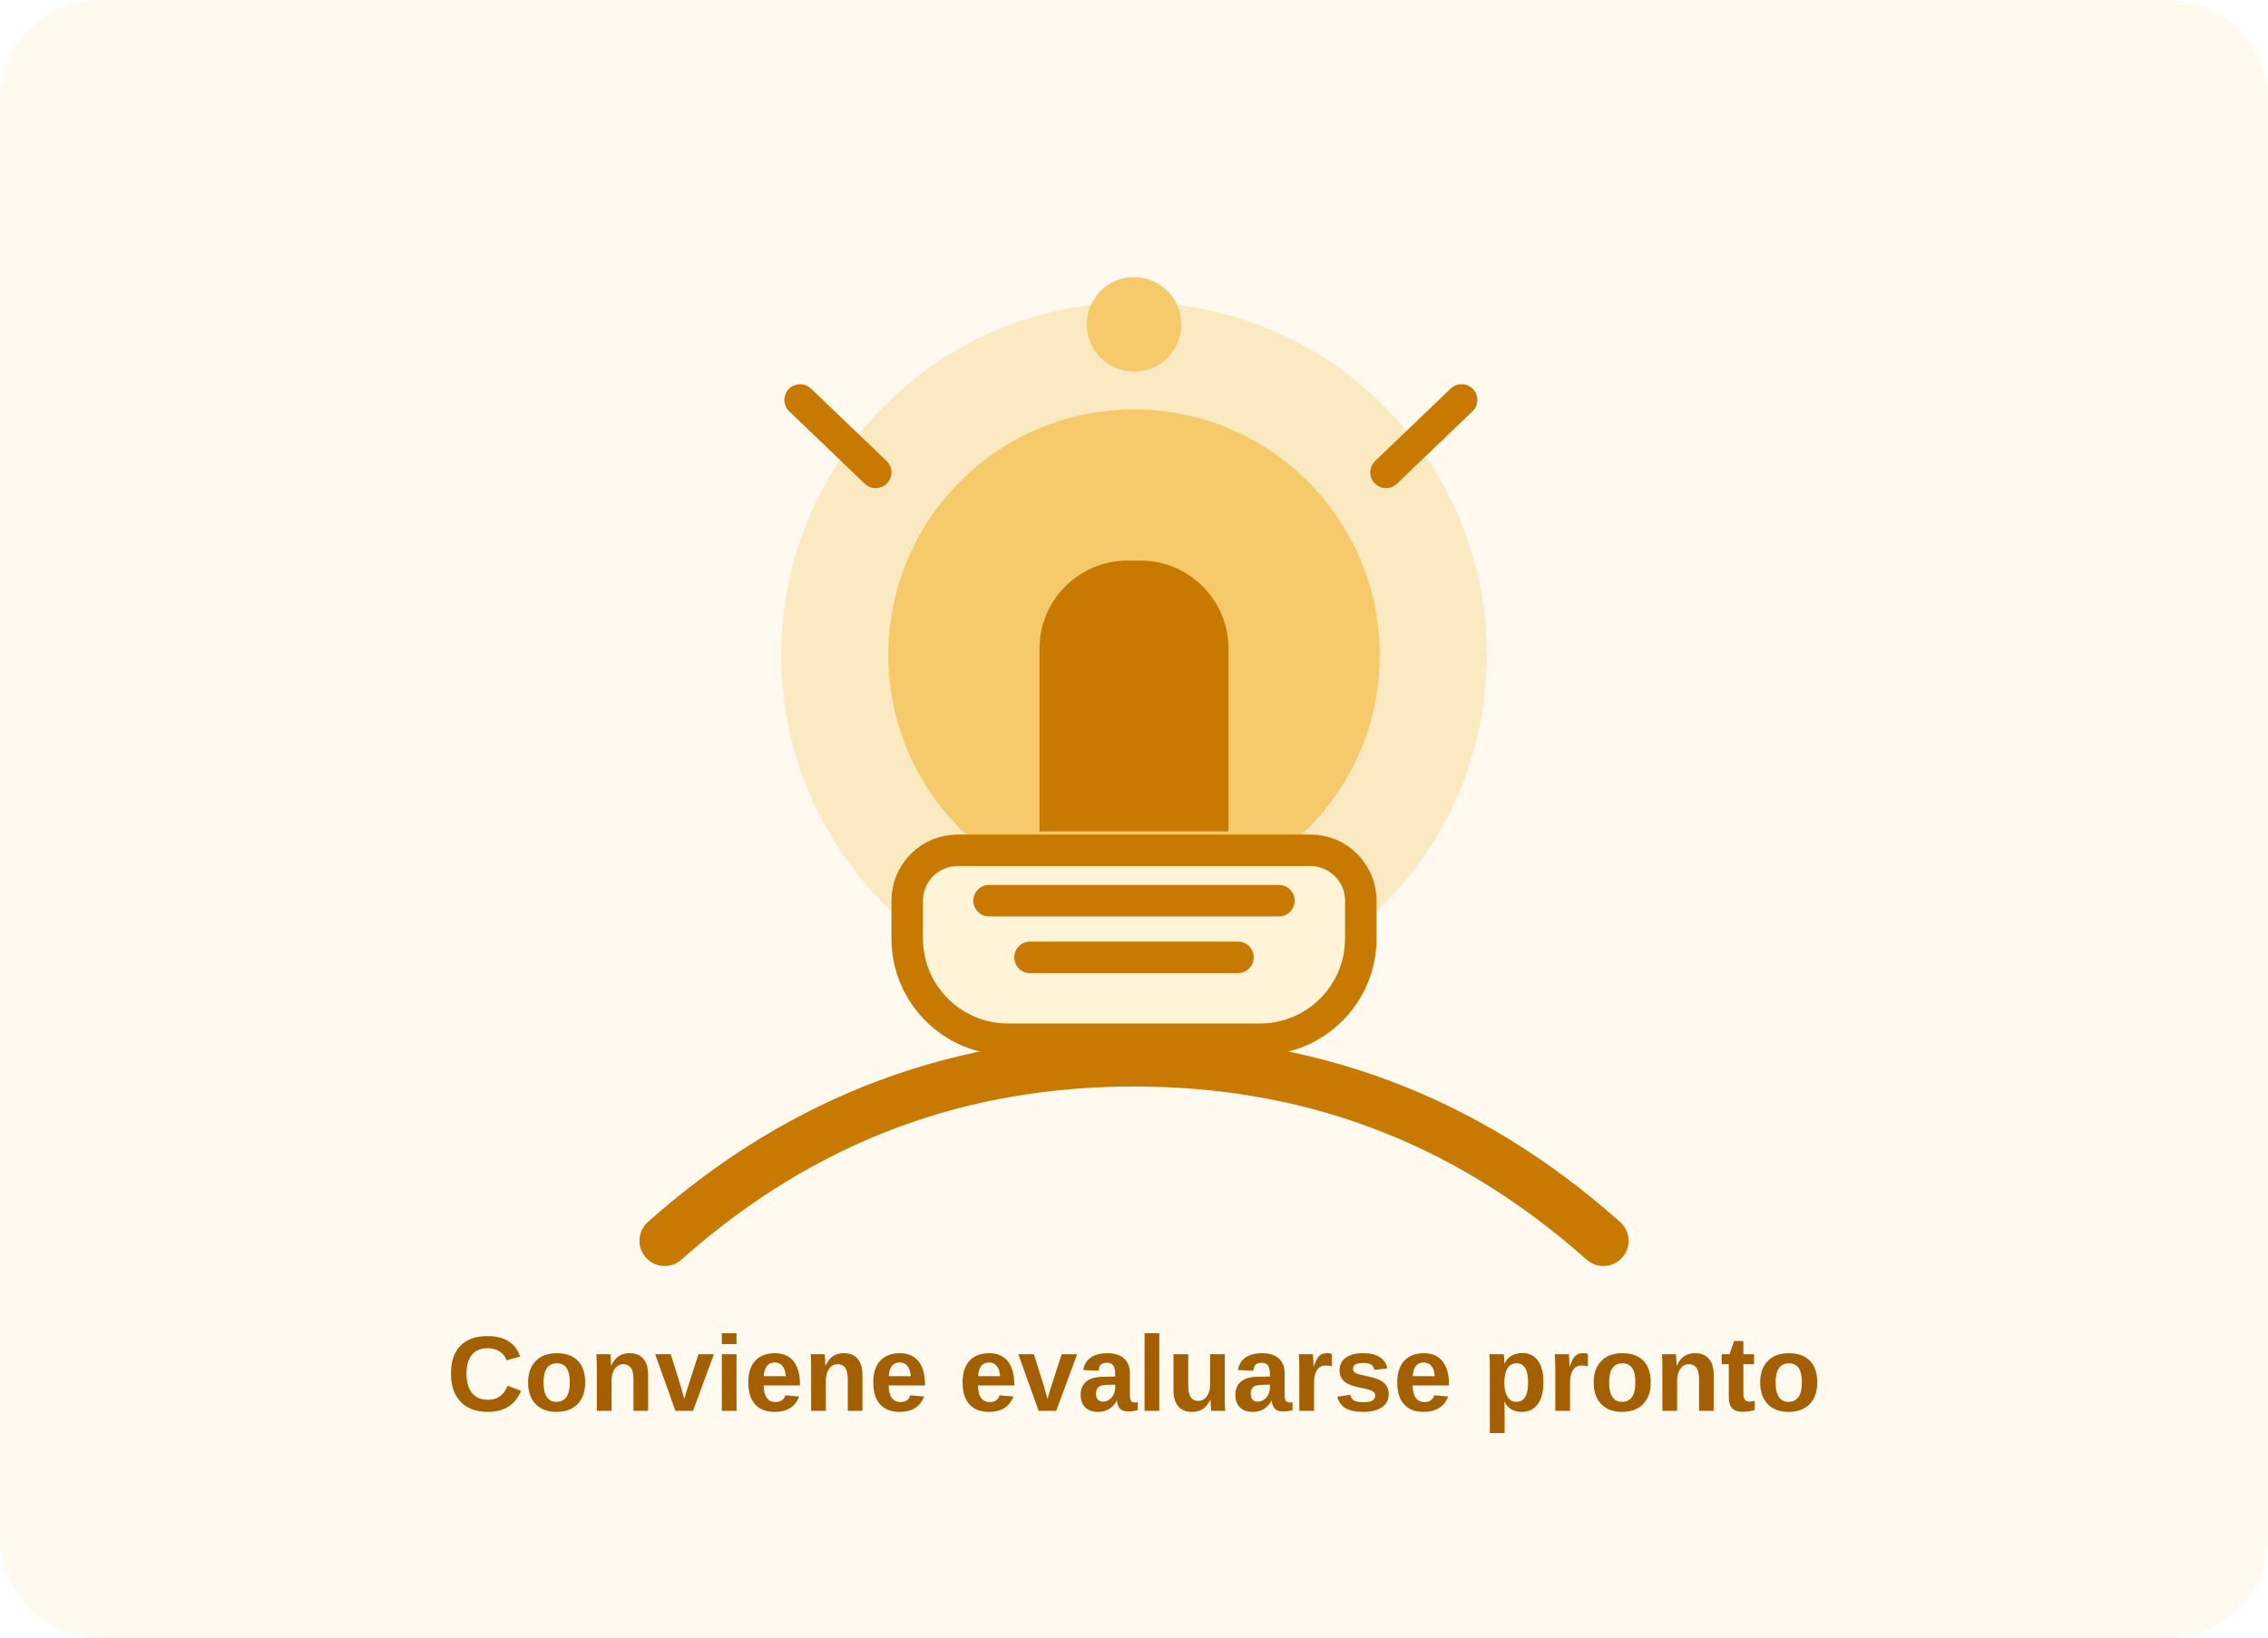
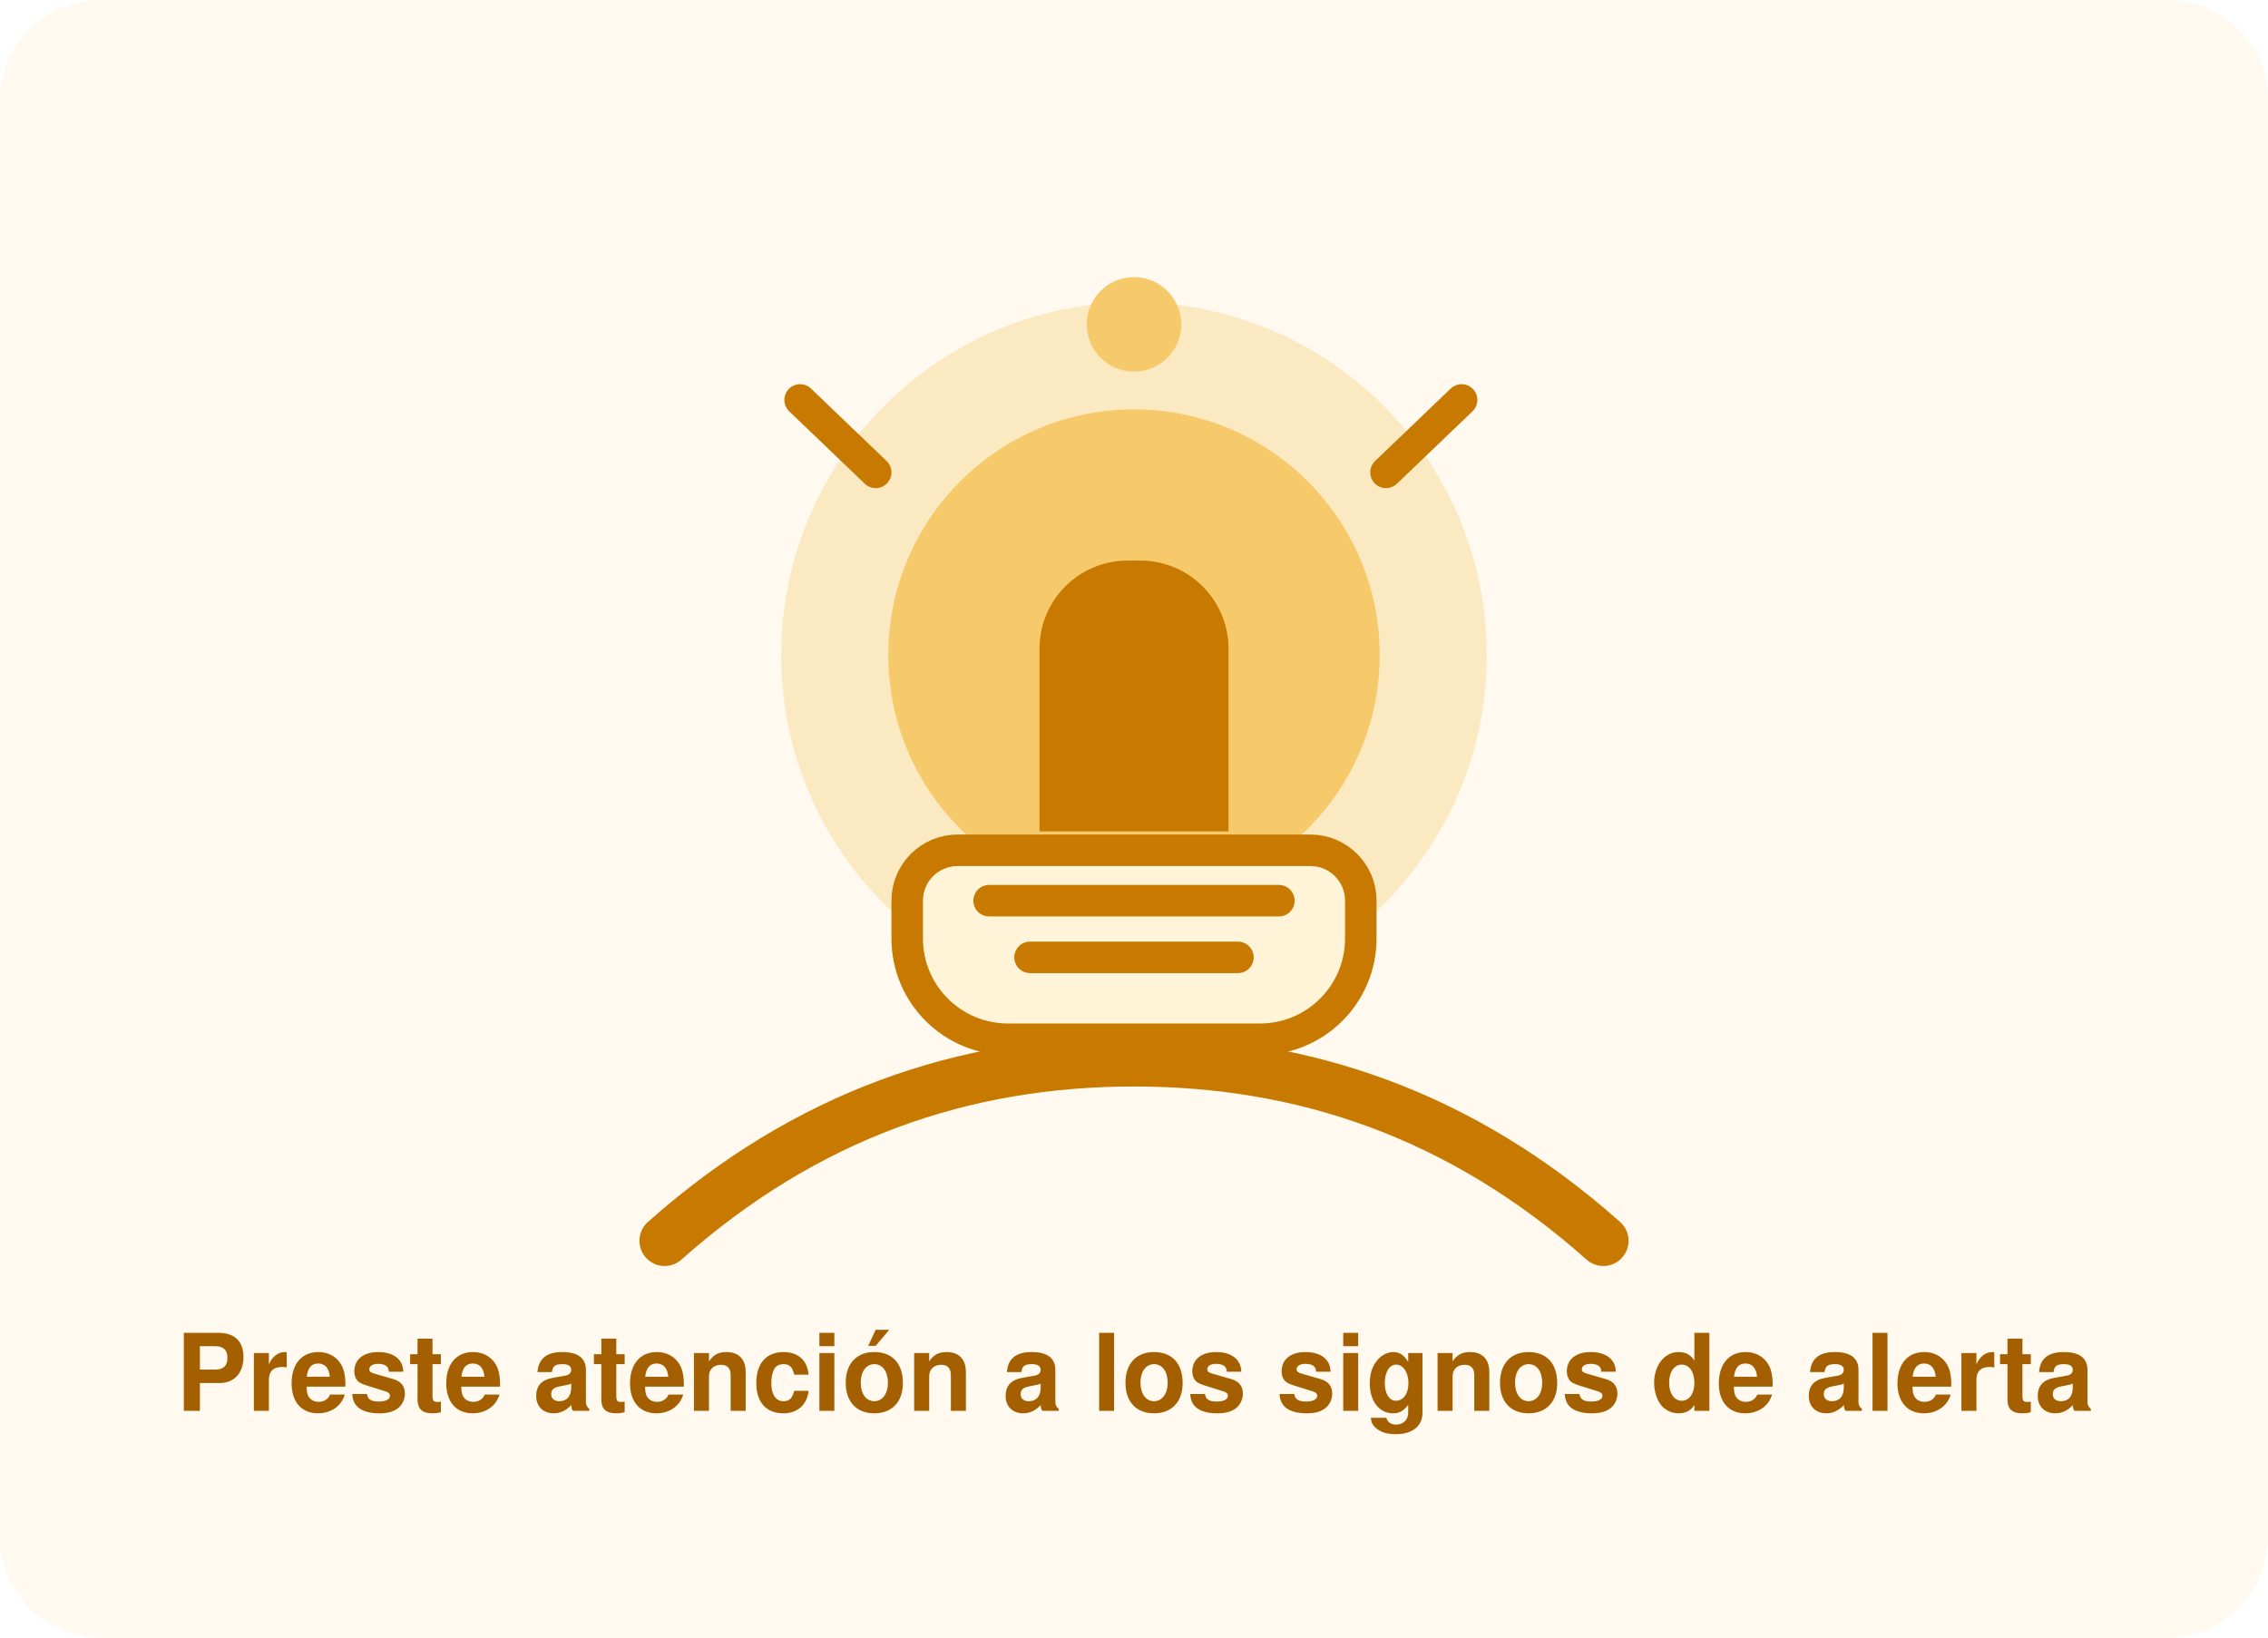
- <svg xmlns="http://www.w3.org/2000/svg" width="720" height="520" viewBox="0 0 720 520" fill="none">
-   <rect width="720" height="520" rx="32" fill="#FFF9EF" />
-   <circle cx="360" cy="208" r="112" fill="#FBE9C2" />
-   <circle cx="360" cy="208" r="78" fill="#F6C96B" />
-   <path d="M330 206C330 190.536 342.536 178 358 178H362C377.464 178 390 190.536 390 206V264H330V206Z" fill="#C77900" />
-   <path d="M304 270H416C424.837 270 432 277.163 432 286V298C432 315.673 417.673 330 400 330H320C302.327 330 288 315.673 288 298V286C288 277.163 295.163 270 304 270Z" fill="#FFF4D8" stroke="#C77900" stroke-width="10" />
-   <path d="M314 286H406" stroke="#C77900" stroke-width="10" stroke-linecap="round" />
-   <path d="M327 304H393" stroke="#C77900" stroke-width="10" stroke-linecap="round" />
-   <path d="M254 127L278 150" stroke="#C77900" stroke-width="10" stroke-linecap="round" />
-   <path d="M464 127L440 150" stroke="#C77900" stroke-width="10" stroke-linecap="round" />
-   <path d="M211 394C256 354 306 337 360 337C414 337 464 354 509 394" stroke="#C77900" stroke-width="16" stroke-linecap="round" />
-   <circle cx="360" cy="103" r="15" fill="#F6C96B" />
-   <text x="360" y="448" text-anchor="middle" fill="#A35F00" font-family="Arial, sans-serif" font-size="34" font-weight="700">Conviene evaluarse pronto</text>
+ <svg xmlns="http://www.w3.org/2000/svg" width="100%" height="100%" viewBox="0 0 720 520" version="1.1" xml:space="preserve" style="fill-rule:evenodd;clip-rule:evenodd;">
+   <path d="M720,32L720,488C720,505.661 705.661,520 688,520L32,520C14.339,520 0,505.661 0,488L0,32C0,14.339 14.339,0 32,0L688,0C705.661,0 720,14.339 720,32Z" style="fill:rgb(255,249,239);" />
+   <circle cx="360" cy="208" r="112" style="fill:rgb(251,233,194);" />
+   <circle cx="360" cy="208" r="78" style="fill:rgb(246,201,107);" />
+   <path d="M330,206C330,190.536 342.536,178 358,178L362,178C377.464,178 390,190.536 390,206L390,264L330,264L330,206Z" style="fill:rgb(199,121,0);fill-rule:nonzero;" />
+   <path d="M304,270L416,270C424.837,270 432,277.163 432,286L432,298C432,315.673 417.673,330 400,330L320,330C302.327,330 288,315.673 288,298L288,286C288,277.163 295.163,270 304,270Z" style="fill:rgb(255,244,216);fill-rule:nonzero;stroke:rgb(199,121,0);stroke-width:10px;" />
+   <path d="M314,286L406,286" style="fill:none;fill-rule:nonzero;stroke:rgb(199,121,0);stroke-width:10px;stroke-linecap:round;" />
+   <path d="M327,304L393,304" style="fill:none;fill-rule:nonzero;stroke:rgb(199,121,0);stroke-width:10px;stroke-linecap:round;" />
+   <path d="M254,127L278,150" style="fill:none;fill-rule:nonzero;stroke:rgb(199,121,0);stroke-width:10px;stroke-linecap:round;" />
+   <path d="M464,127L440,150" style="fill:none;fill-rule:nonzero;stroke:rgb(199,121,0);stroke-width:10px;stroke-linecap:round;" />
+   <path d="M211,394C256,354 306,337 360,337C414,337 464,354 509,394" style="fill:none;fill-rule:nonzero;stroke:rgb(199,121,0);stroke-width:16px;stroke-linecap:round;" />
+   <circle cx="360" cy="103" r="15" style="fill:rgb(246,201,107);" />
+   <g transform="matrix(1,0,0,1,360,448)">
+     <g transform="matrix(34,0,0,34,304.224,0)">
+         </g>
+     <text x="-304.224px" y="0px" style="font-family:'Helvetica-Bold', 'Helvetica';font-weight:700;font-size:34px;fill:rgb(163,95,0);">Preste atención a los signos de alerta</text>
+   </g>
</svg>
